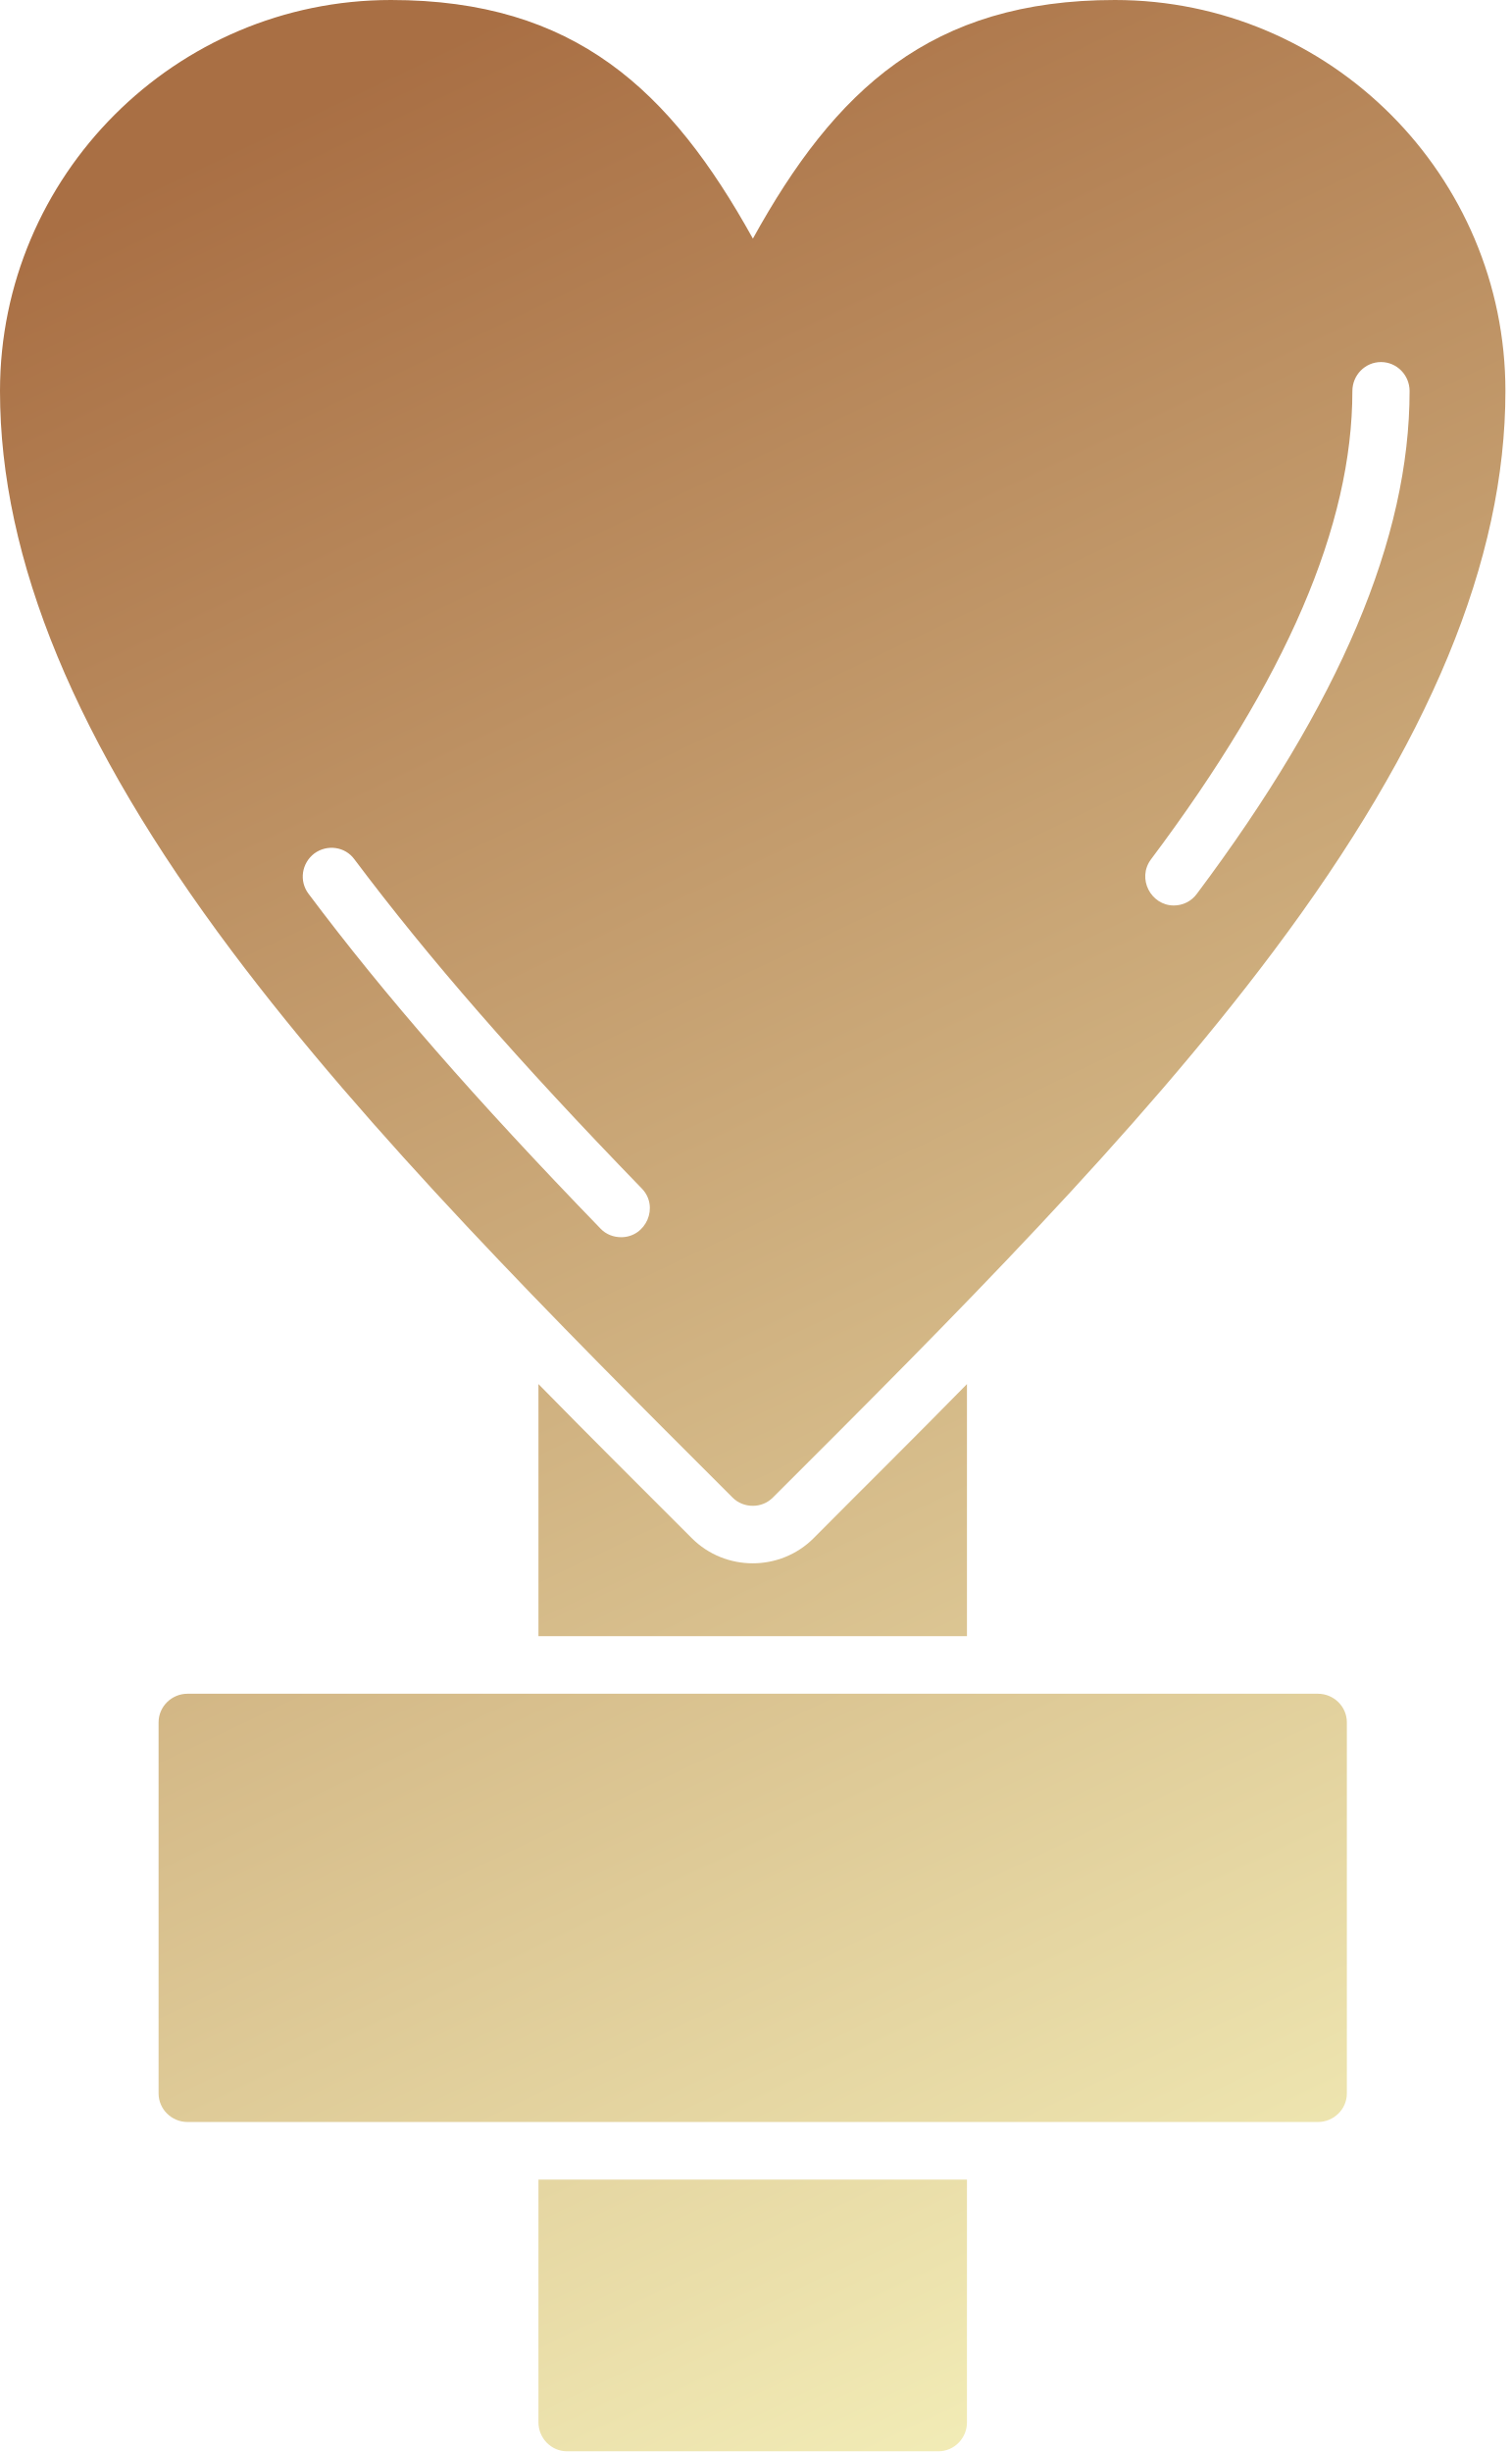
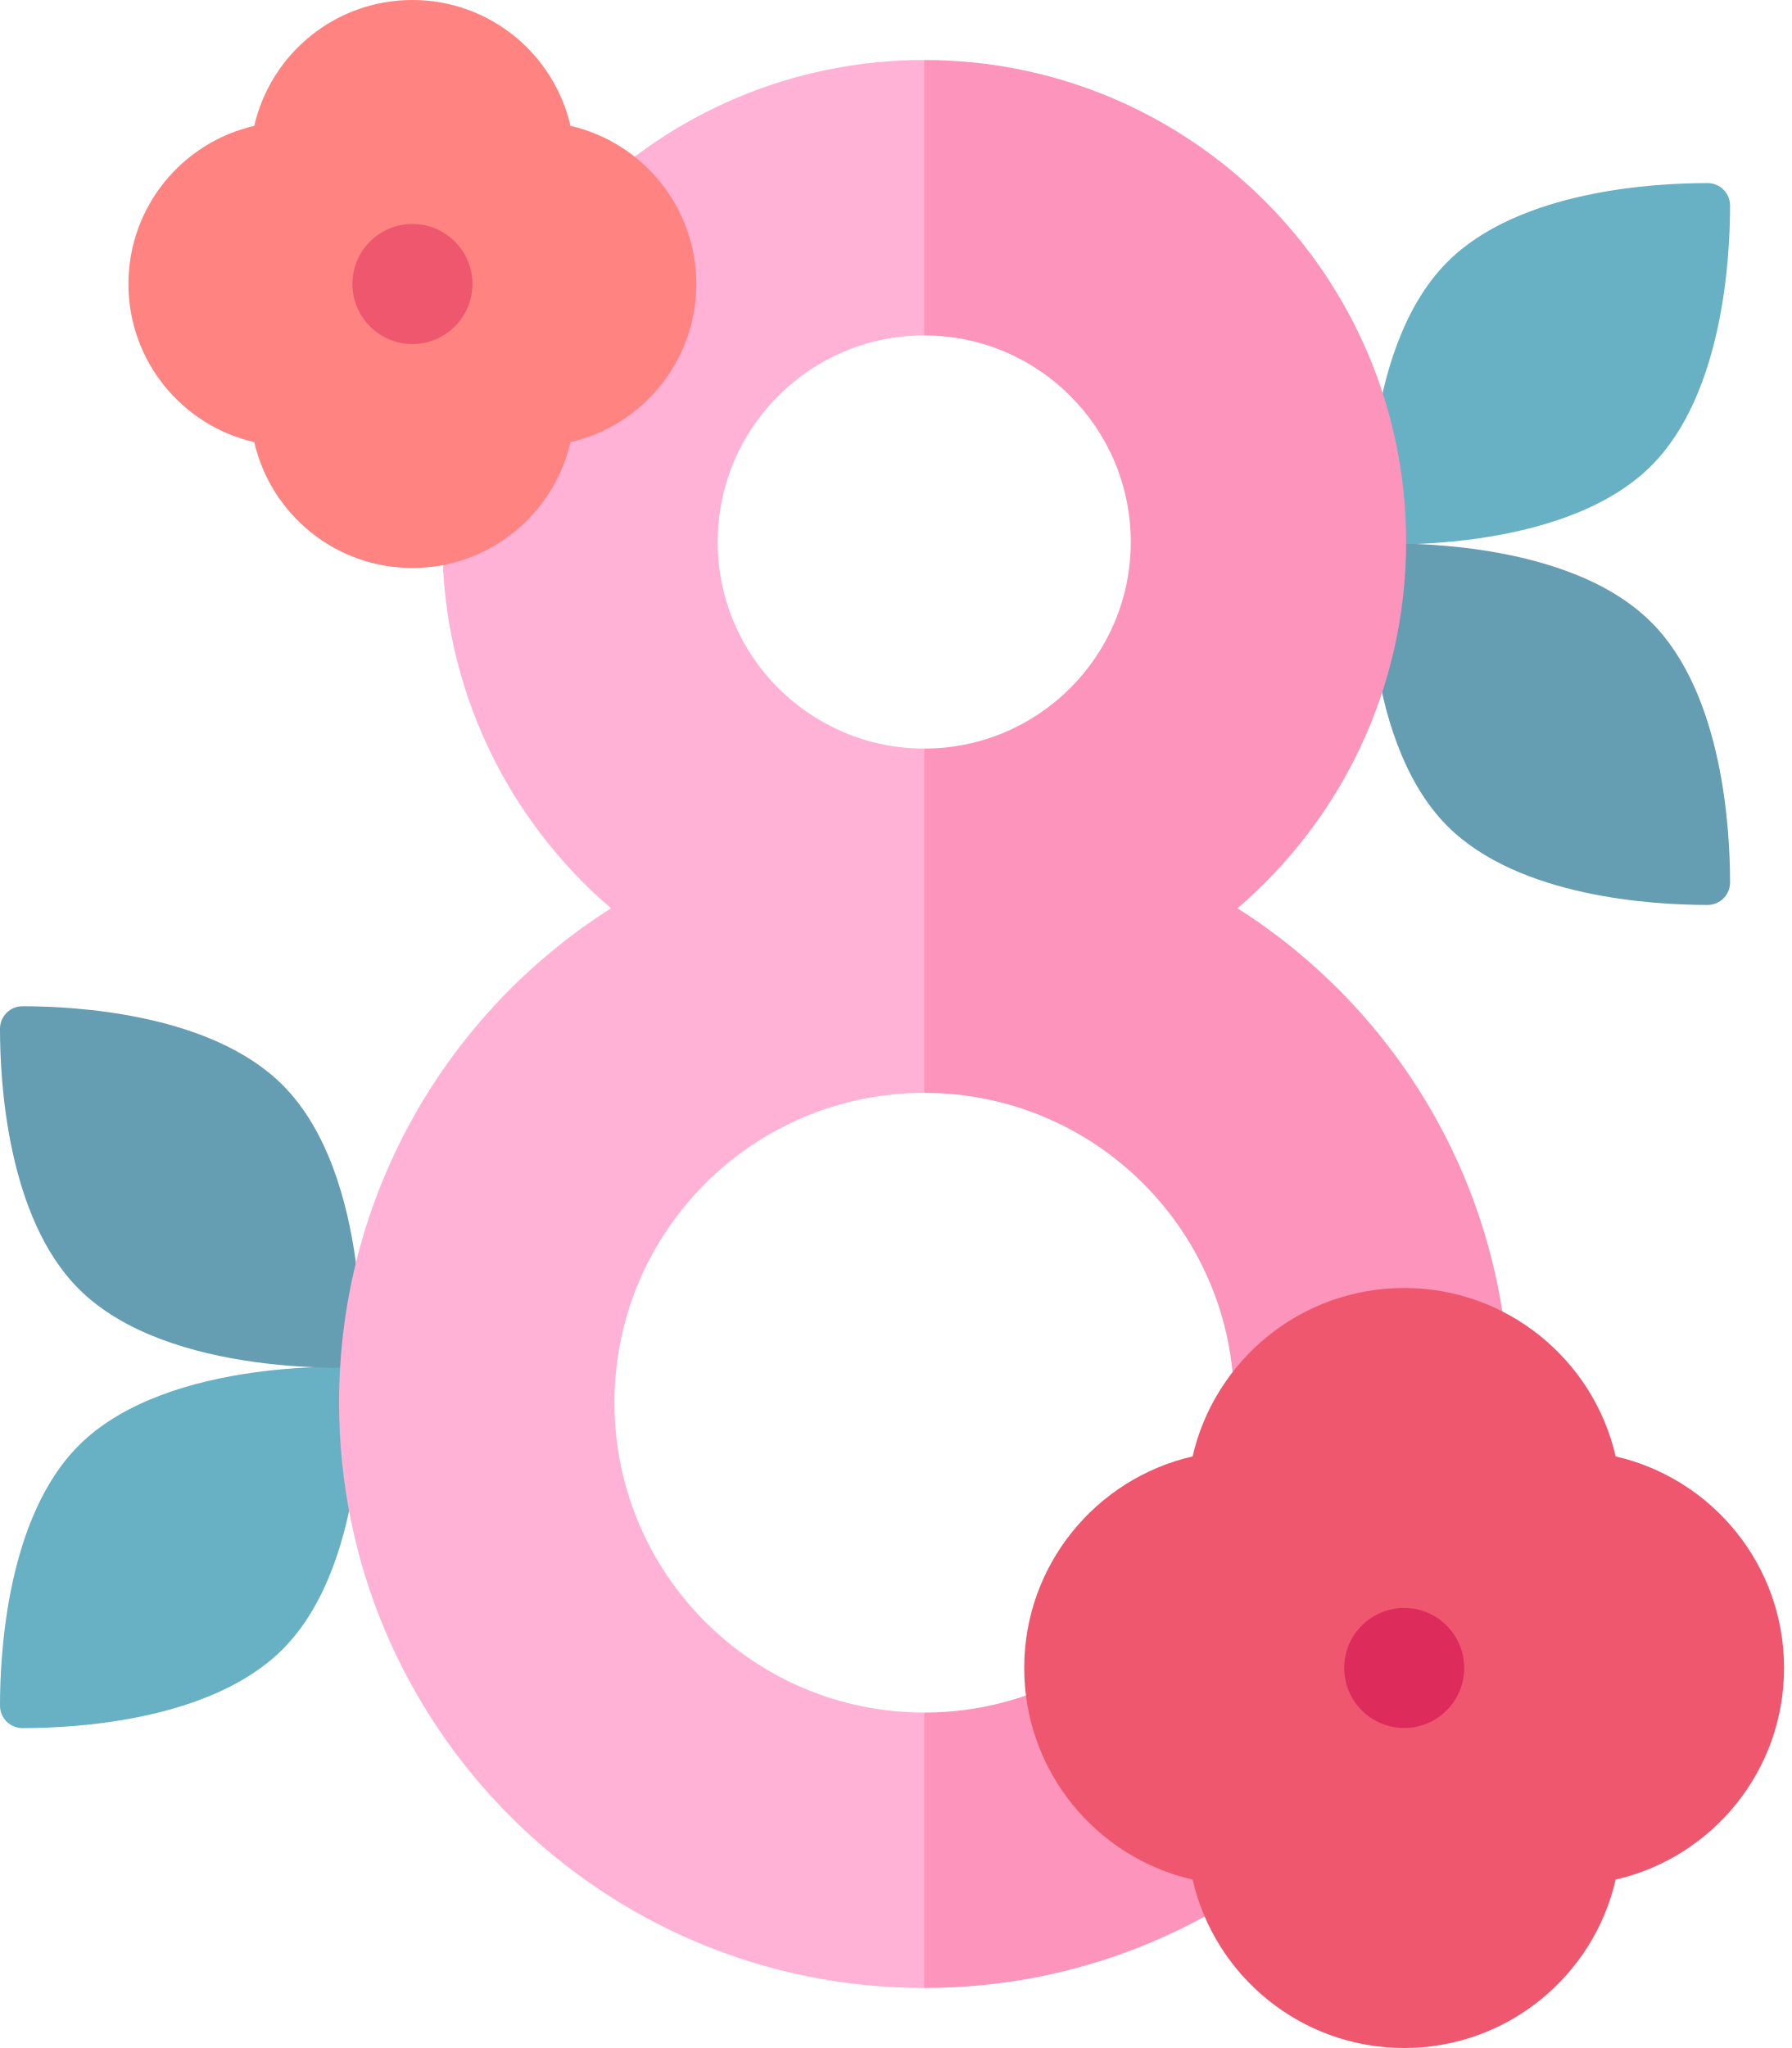
- <svg xmlns="http://www.w3.org/2000/svg" width="74" height="120" viewBox="0 0 74 120" fill="none">
-   <path fill-rule="evenodd" clip-rule="evenodd" d="M36.856 73.694C36.484 73.694 36.13 73.559 35.86 73.289C27.102 64.548 18.056 55.486 11.357 46.559C3.713 36.366 0 27.389 0 19.137C0 8.59 8.59 0 19.137 0C28.131 0 32.822 4.404 36.856 11.678C40.872 4.404 45.563 0 54.575 0C65.122 0 73.694 8.59 73.694 19.137C73.694 27.405 69.982 36.366 62.337 46.559C55.638 55.503 46.593 64.548 37.834 73.289C37.564 73.559 37.21 73.694 36.856 73.694ZM64.514 103.85H9.18C8.404 103.85 7.763 103.226 7.763 102.45V84.292C7.763 83.516 8.404 82.891 9.18 82.891H64.514C65.29 82.891 65.932 83.516 65.932 84.292V102.45C65.932 103.226 65.29 103.85 64.514 103.85ZM26.359 80.073V67.737C28.857 70.285 31.388 72.8 33.869 75.281C35.506 76.917 38.189 76.917 39.826 75.281C42.306 72.783 44.838 70.285 47.335 67.737V80.073H26.359ZM47.335 106.669V118.549C47.335 119.325 46.711 119.966 45.934 119.966H27.76C26.983 119.966 26.359 119.325 26.359 118.549V106.669H47.335ZM30.409 60.548C30.038 60.548 29.667 60.413 29.397 60.127C23.237 53.765 18.833 48.719 15.103 43.741C14.631 43.116 14.766 42.239 15.39 41.766C16.015 41.311 16.892 41.429 17.348 42.053C21.01 46.93 25.347 51.908 31.422 58.169C32.282 59.063 31.624 60.548 30.409 60.548ZM57.46 44.314C56.346 44.314 55.638 42.998 56.346 42.053C62.978 33.211 66.202 25.718 66.202 19.137C66.202 18.36 66.826 17.719 67.602 17.719C68.379 17.719 69.003 18.36 69.003 19.137C69.003 26.342 65.594 34.392 58.591 43.741C58.321 44.112 57.899 44.314 57.46 44.314Z" fill="url(#paint0_linear_3_77)" />
-   <defs>
-     <linearGradient id="paint0_linear_3_77" x1="11.603" y1="6.889" x2="62.093" y2="113.079" gradientUnits="userSpaceOnUse">
-       <stop stop-color="#A96F44" />
-       <stop offset="1" stop-color="#F2ECB6" />
-     </linearGradient>
-   </defs>
+ <svg xmlns="http://www.w3.org/2000/svg" width="105" height="120" viewBox="0 0 105 120" fill="none">
+   <path d="M21.149 80.109C21.149 80.109 9.896 79.415 4.616 84.695C0.426 88.884 -0.002 96.836 6.09671e-06 99.94C-5.54995e-05 100.113 0.034 100.284 0.1 100.444C0.166 100.604 0.263 100.749 0.386 100.871C0.508 100.994 0.653 101.091 0.813 101.157C0.973 101.223 1.144 101.257 1.317 101.257C4.421 101.259 12.373 100.831 16.562 96.641C21.842 91.362 21.149 80.109 21.149 80.109Z" fill="#68B1C4" />
+   <path d="M21.149 80.109C21.149 80.109 21.842 68.856 16.563 63.576C12.373 59.386 4.421 58.958 1.317 58.96C1.144 58.96 0.973 58.994 0.813 59.06C0.653 59.126 0.508 59.223 0.386 59.346C0.264 59.468 0.167 59.613 0.1 59.773C0.034 59.933 0 60.104 0 60.277C-0.002 63.381 0.427 71.333 4.616 75.522C9.896 80.802 21.149 80.109 21.149 80.109Z" fill="#659DB3" />
+   <path d="M80.246 31.875C80.246 31.875 91.499 32.569 96.778 27.289C100.968 23.099 101.396 15.148 101.394 12.044C101.394 11.871 101.36 11.699 101.294 11.54C101.228 11.38 101.131 11.235 101.009 11.112C100.886 10.99 100.741 10.893 100.581 10.827C100.421 10.761 100.25 10.727 100.077 10.727C96.973 10.725 89.022 11.153 84.832 15.343C79.552 20.622 80.246 31.875 80.246 31.875Z" fill="#68B1C4" />
+   <path d="M80.246 31.875C80.246 31.875 79.552 43.128 84.832 48.408C89.022 52.597 96.973 53.026 100.077 53.024C100.25 53.024 100.421 52.99 100.581 52.923C100.741 52.857 100.886 52.76 101.009 52.638C101.131 52.516 101.228 52.37 101.294 52.211C101.36 52.051 101.394 51.88 101.394 51.707C101.396 48.602 100.968 40.651 96.778 36.461C91.499 31.181 80.246 31.875 80.246 31.875Z" fill="#659DB3" />
+   <path d="M36.011 82.19C36.011 72.163 44.14 64.034 54.167 64.034L56.511 53.772L54.167 43.861C47.482 43.861 42.063 38.442 42.063 31.758C42.063 25.073 47.482 19.654 54.167 19.654L56.511 12.132L54.167 3.515C38.569 3.515 25.925 16.16 25.925 31.758C25.925 40.347 29.76 48.039 35.81 53.219C26.231 59.302 19.873 70.003 19.873 82.19C19.873 101.13 35.227 116.484 54.167 116.484L56.511 108.106L54.167 100.345C44.14 100.346 36.011 92.217 36.011 82.19Z" fill="#FFB2D5" />
+   <path d="M72.524 53.219C78.574 48.039 82.409 40.347 82.409 31.758C82.409 16.16 69.765 3.516 54.167 3.516V19.654C60.852 19.654 66.271 25.073 66.271 31.758C66.271 38.442 60.852 43.862 54.167 43.862V64.035C64.195 64.035 72.323 72.163 72.323 82.19C72.323 92.217 64.194 100.346 54.167 100.346V116.484C73.107 116.484 88.462 101.13 88.462 82.19C88.461 70.003 82.103 59.302 72.524 53.219Z" fill="#FD94BC" />
+   <path d="M104.558 97.734C104.558 91.69 100.341 86.633 94.69 85.337C93.394 79.685 88.337 75.469 82.292 75.469C76.248 75.469 71.191 79.685 69.895 85.337C64.244 86.633 60.027 91.689 60.027 97.734C60.027 103.779 64.243 108.835 69.895 110.132C71.191 115.783 76.248 120 82.292 120C88.337 120 93.394 115.783 94.69 110.132C100.341 108.836 104.558 103.779 104.558 97.734Z" fill="#EE576E" />
+   <path d="M40.808 16.641C40.808 12.123 37.656 8.344 33.433 7.375C32.464 3.151 28.685 0 24.167 0C19.65 0 15.871 3.151 14.902 7.375C10.678 8.344 7.527 12.123 7.527 16.641C7.527 21.158 10.678 24.937 14.902 25.906C15.871 30.13 19.65 33.281 24.167 33.281C28.685 33.281 32.464 30.13 33.433 25.906C37.656 24.937 40.808 21.158 40.808 16.641Z" fill="#FF8381" />
+   <path d="M82.297 101.249C84.238 101.249 85.812 99.675 85.812 97.733C85.812 95.791 84.238 94.217 82.297 94.217C80.355 94.217 78.781 95.791 78.781 97.733C78.781 99.675 80.355 101.249 82.297 101.249Z" fill="#DD2C5B" />
+   <path d="M24.171 20.156C26.113 20.156 27.687 18.582 27.687 16.641C27.687 14.699 26.113 13.125 24.171 13.125C22.23 13.125 20.655 14.699 20.655 16.641C20.655 18.582 22.23 20.156 24.171 20.156Z" fill="#EE576E" />
</svg>
